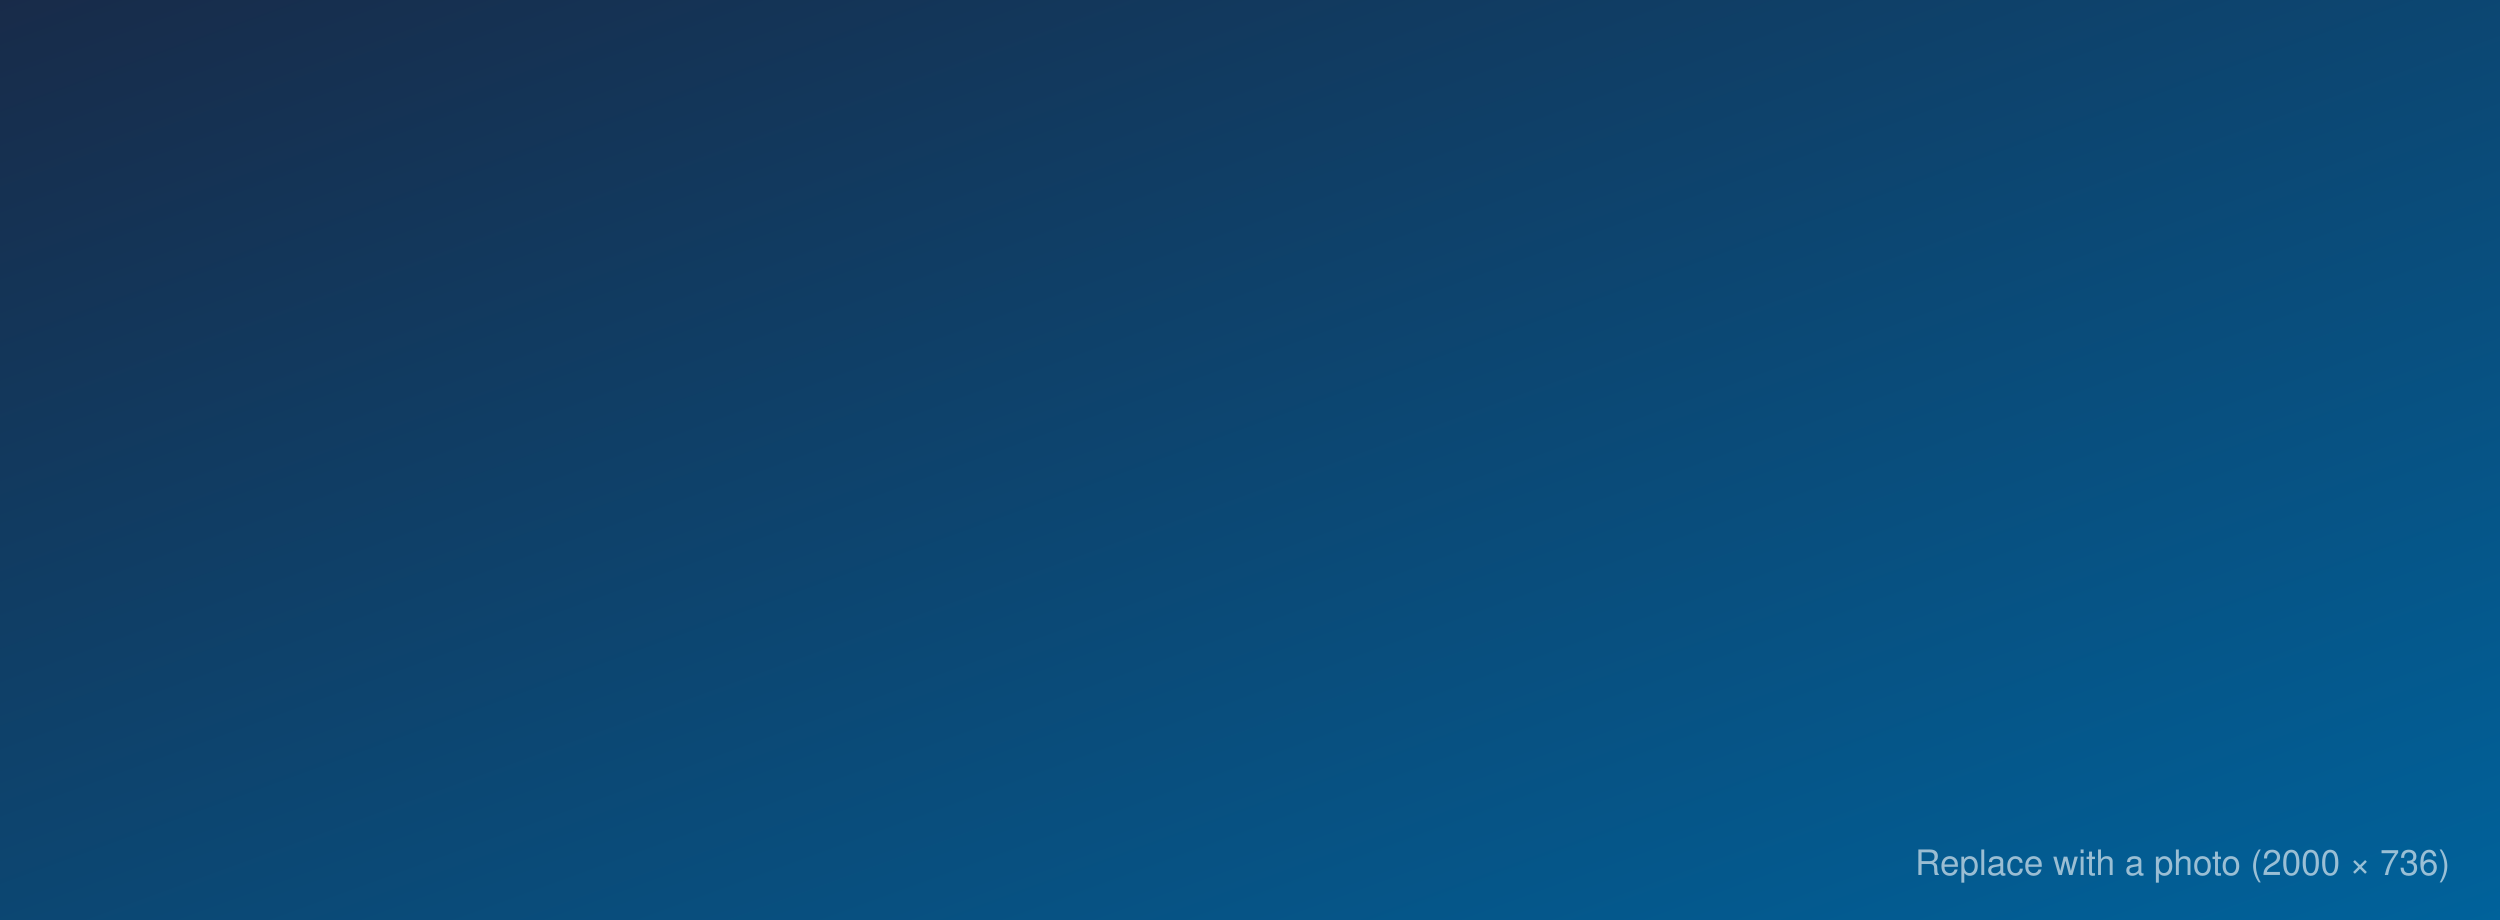
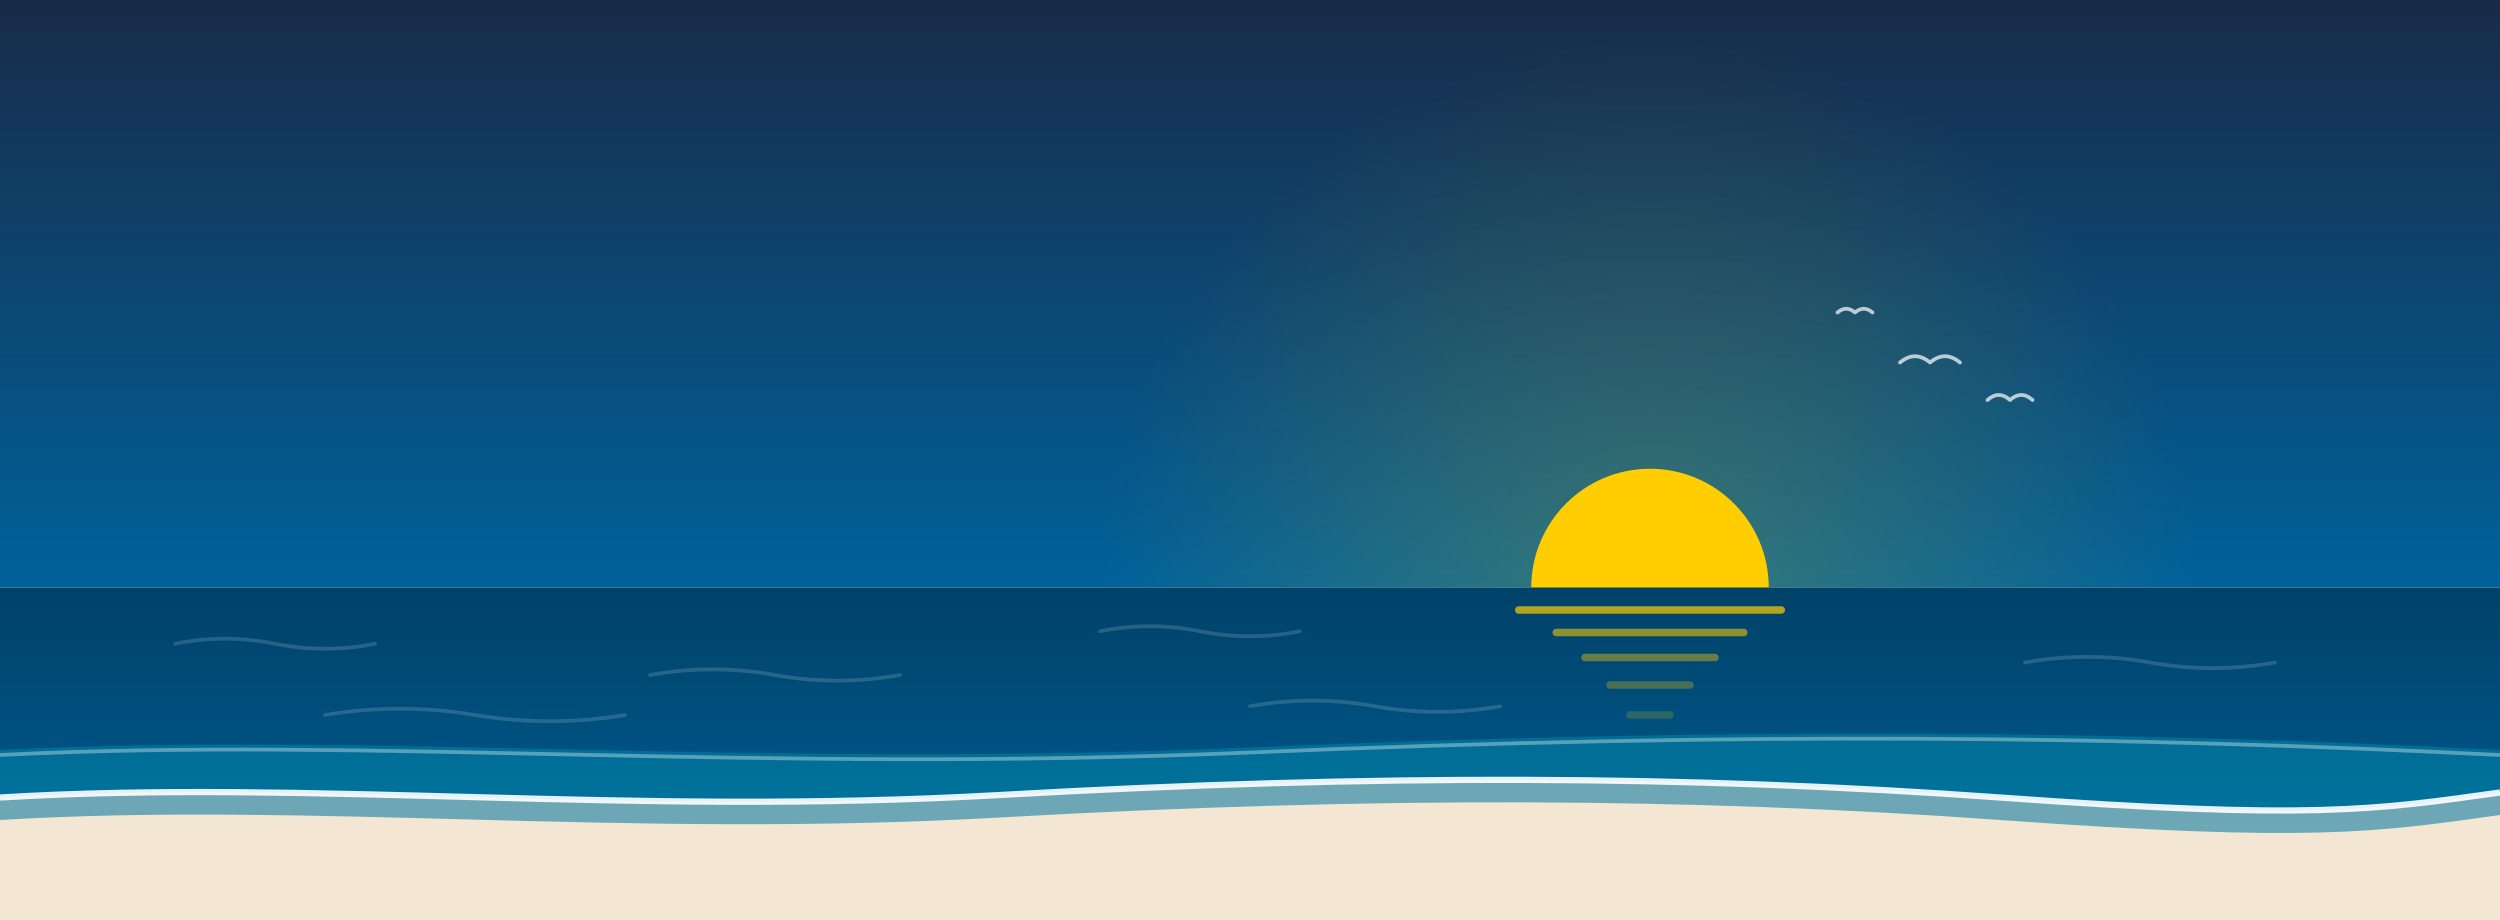
<svg xmlns="http://www.w3.org/2000/svg" width="2000" height="736" viewBox="0 0 2000 736">
  <defs>
-     <linearGradient id="shade" x1="0" y1="0" x2="1" y2="1">
+     <linearGradient id="sky" x1="0" y1="0" x2="0" y2="1">
      <stop offset="0" stop-color="#182B49" />
      <stop offset="1" stop-color="#00629B" />
    </linearGradient>
+     <radialGradient id="glow" cx="1320" cy="470" r="440" gradientUnits="userSpaceOnUse">
+       <stop offset="0" stop-color="#FFCD00" stop-opacity="0.22" />
+       <stop offset="1" stop-color="#FFCD00" stop-opacity="0" />
+     </radialGradient>
+     <linearGradient id="sea" x1="0" y1="0" x2="0" y2="1">
+       <stop offset="0" stop-color="#004268" />
+       <stop offset="1" stop-color="#00629B" />
+     </linearGradient>
  </defs>
-   <rect width="2000" height="736" fill="url(#shade)" />
-   <text x="1960" y="700" text-anchor="end" font-family="Helvetica, Arial, sans-serif" font-size="28" fill="#FFFFFF" fill-opacity="0.6">Replace with a photo (2000 × 736)</text>
+   <rect width="2000" height="470" fill="url(#sky)" />
+   <rect width="2000" height="470" fill="url(#glow)" />
+   <circle cx="1320" cy="470" r="95" fill="#FFCD00" />
+   <g fill="none" stroke="#FFFFFF" stroke-width="3" stroke-linecap="round" stroke-linejoin="round" stroke-opacity="0.7">
+     <path d="M1520 290q12-10 24 0q12-10 24 0" />
+     <path d="M1590 320q9-8 18 0q9-8 18 0" />
+     <path d="M1470 250q7-6 14 0q7-6 14 0" />
+   </g>
+   <rect y="470" width="2000" height="266" fill="url(#sea)" />
+   <g stroke="#FFCD00" stroke-width="6" stroke-linecap="round">
+     <path d="M1215 488H1425" stroke-opacity="0.7" />
+     <path d="M1245 506H1395" stroke-opacity="0.55" />
+     <path d="M1268 526H1372" stroke-opacity="0.4" />
+     <path d="M1288 548H1352" stroke-opacity="0.28" />
+     <path d="M1304 572H1336" stroke-opacity="0.18" />
+   </g>
+   <g fill="none" stroke="#FFFFFF" stroke-width="3" stroke-linecap="round" stroke-opacity="0.15">
+     <path d="M140 515q40-8 80 0t80 0" />
+     <path d="M520 540q50-9 100 0t100 0" />
+     <path d="M880 505q40-8 80 0t80 0" />
+     <path d="M1620 530q50-9 100 0t100 0" />
+     <path d="M260 572q60-10 120 0t120 0" />
+     <path d="M1000 565q50-9 100 0t100 0" />
+   </g>
+   <path d="M0 600C300 585 600 615 1000 598S1700 585 2000 600V736H0Z" fill="#00C6D7" fill-opacity="0.25" />
+   <path d="M0 604C300 589 600 619 1000 602S1700 589 2000 604" fill="none" stroke="#FFFFFF" stroke-width="3" stroke-opacity="0.35" />
+   <path d="M0 638C250 623 500 653 800 636S1350 620 1600 638S1900 648 2000 634V736H0Z" fill="#F3E7D3" fill-opacity="0.45" />
+   <path d="M0 638C250 623 500 653 800 636S1350 620 1600 638S1900 648 2000 634" fill="none" stroke="#FFFFFF" stroke-width="5" stroke-opacity="0.9" />
+   <path d="M0 656C250 641 500 671 800 654S1350 638 1600 656S1900 666 2000 652V736H0Z" fill="#F3E7D3" />
</svg>
